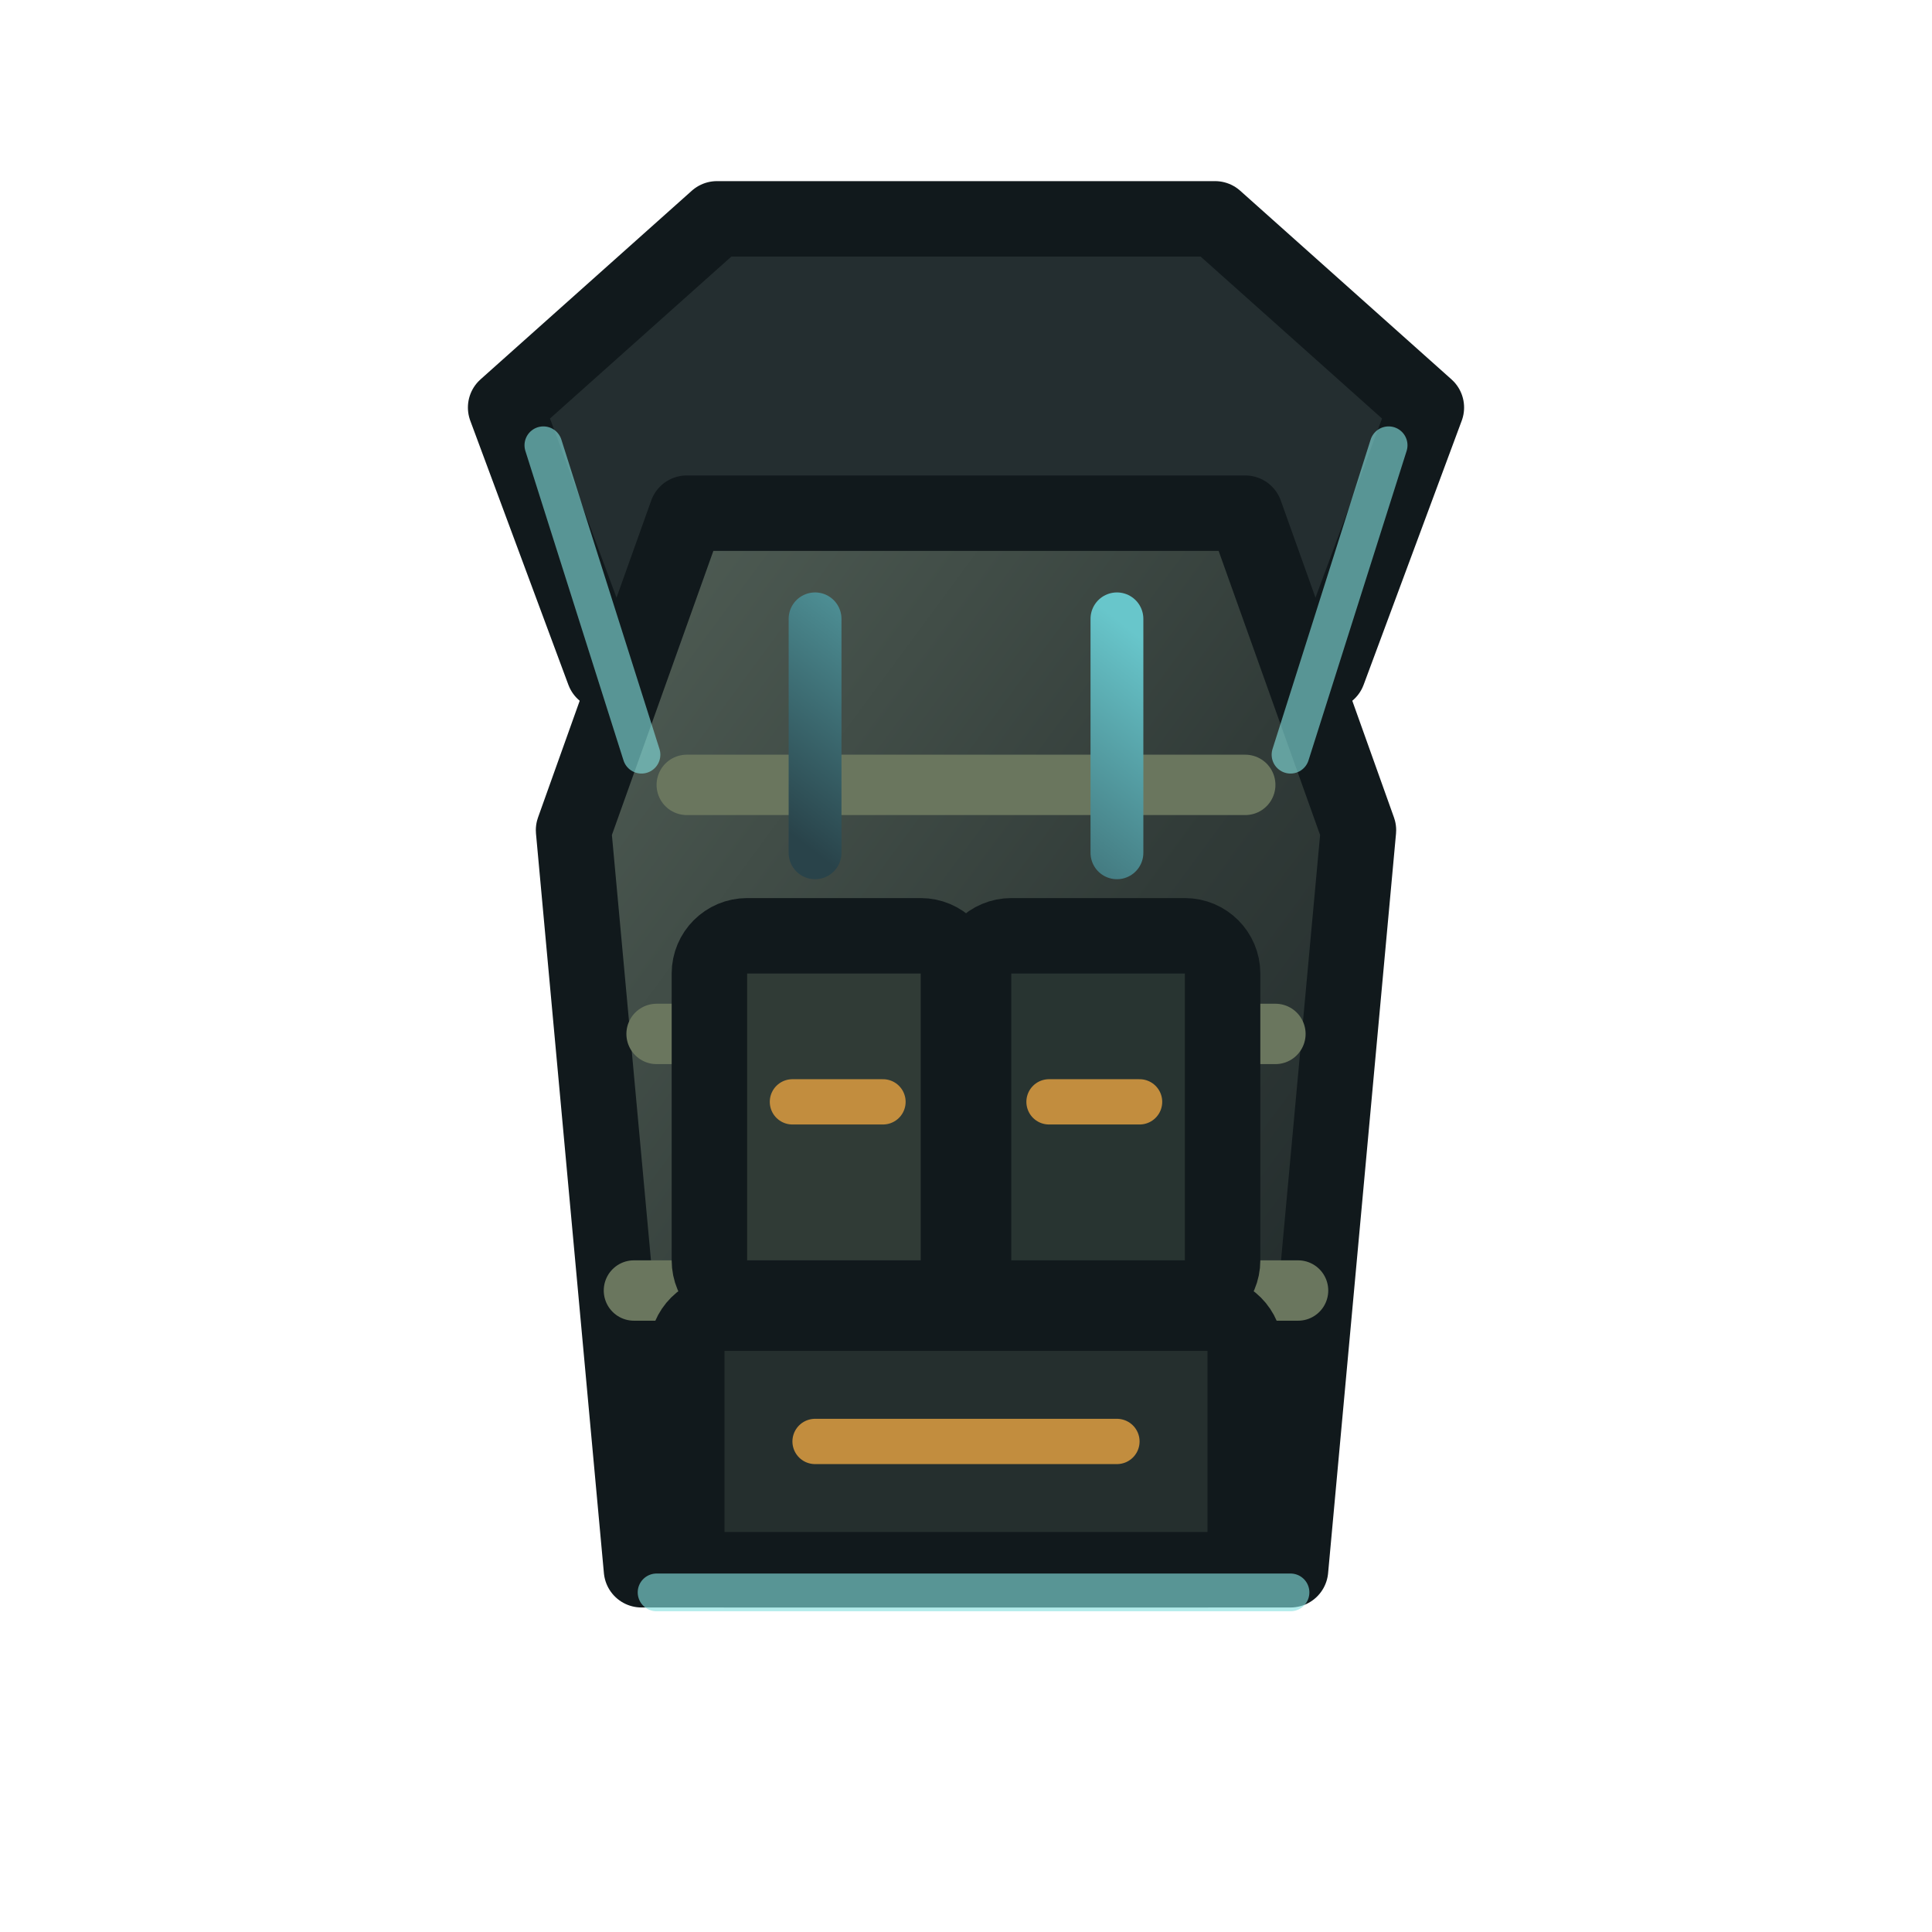
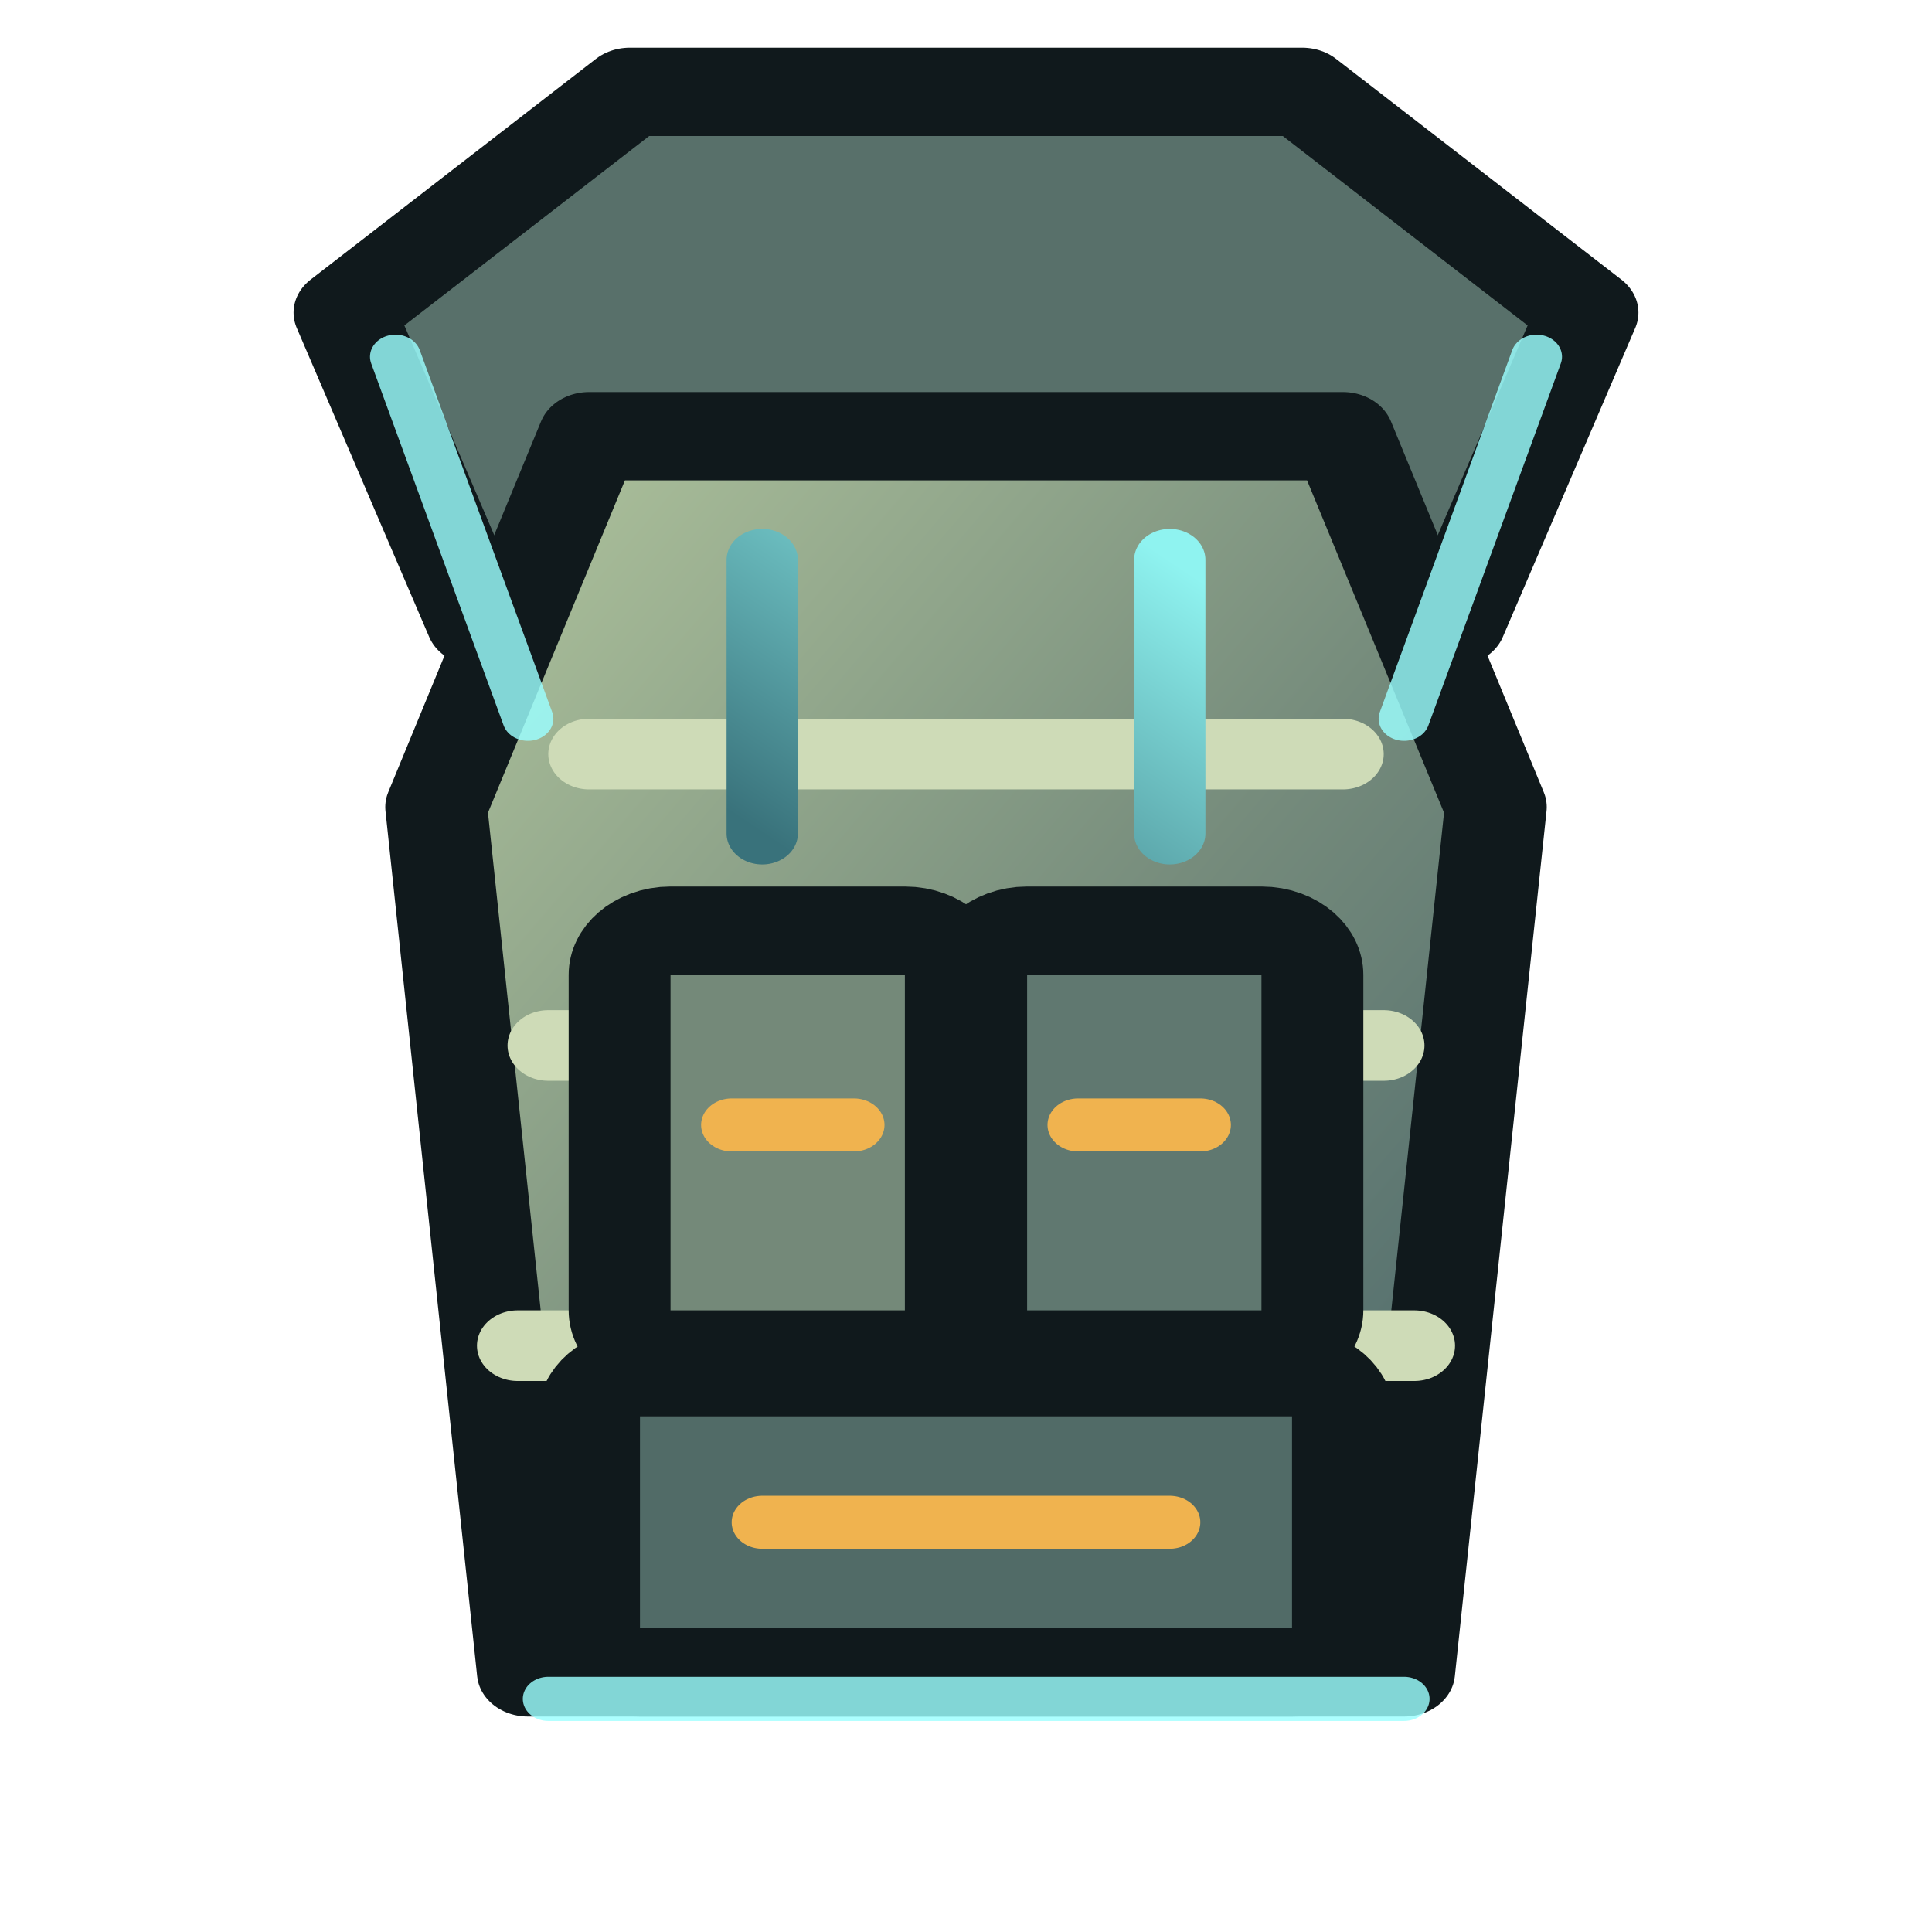
<svg xmlns="http://www.w3.org/2000/svg" width="256" height="256" viewBox="0 0 256 256">
  <defs>
    <linearGradient id="cloth" x1="0" y1="0" x2="1" y2="1">
-       <stop offset="0" stop-color="#526057" />
-       <stop offset=".55" stop-color="#313b38" />
-       <stop offset="1" stop-color="#1d2628" />
+       <stop offset="0" stop-color="#b2c69e" />
+       <stop offset=".55" stop-color="#748a7b" />
+       <stop offset="1" stop-color="#466368" />
    </linearGradient>
    <linearGradient id="edge" x1="0" y1="1" x2="1" y2="0">
-       <stop stop-color="#29434a" />
-       <stop offset="1" stop-color="#68c6cb" />
+       <stop stop-color="#39727b" />
+       <stop offset="1" stop-color="#8ff3f0" />
    </linearGradient>
  </defs>
-   <g stroke="#11191c" stroke-width="10" stroke-linejoin="round" stroke-linecap="round">
-     <path d="M67 54 95 29h66l28 25-13 35-16-18-5 27H101l-5-27-16 18z" fill="#242e30" />
-     <path d="M91 68h74l15 42-9 98H85l-9-98z" fill="url(#cloth)" />
-     <path d="M91 104h74M87 137h82M84 171h88" fill="none" stroke="#6a765e" stroke-width="8" />
-     <rect x="94" y="124" width="33" height="48" rx="5" fill="#303b36" />
-     <rect x="129" y="124" width="33" height="48" rx="5" fill="#283431" />
-     <rect x="91" y="174" width="74" height="34" rx="5" fill="#252f2e" />
-     <path d="M108 82v31m40-31v31" stroke="url(#edge)" stroke-width="7" />
-     <path d="M105 146h12m22 0h12m-43 45h40" stroke="#c28d3e" stroke-width="6" />
+   <g transform="translate(-44.8 -21.76) scale(1.35 1.17)">
+     <g stroke="#10191c" stroke-width="10" stroke-linejoin="round" stroke-linecap="round">
+       <path d="M67 54 95 29h66l28 25-13 35-16-18-5 27H101l-5-27-16 18z" fill="#58706a" />
+       <path d="M91 68h74l15 42-9 98H85l-9-98z" fill="url(#cloth)" />
+       <path d="M91 104h74M87 137h82M84 171h88" fill="none" stroke="#cedbb7" stroke-width="8" />
+       <rect x="94" y="124" width="33" height="48" rx="5" fill="#748979" />
+       <rect x="129" y="124" width="33" height="48" rx="5" fill="#607870" />
+       <rect x="91" y="174" width="74" height="34" rx="5" fill="#516b67" />
+       <path d="M108 82v31m40-31v31" stroke="url(#edge)" stroke-width="7" />
+       <path d="M105 146h12m22 0h12m-43 45h40" stroke="#f0b34f" stroke-width="6" />
+     </g>
+     <path d="m72 59 13 41m99-41-13 41M87 211h84" fill="none" stroke="#9bffff" stroke-opacity=".82" stroke-width="5" stroke-linecap="round" />
  </g>
-   <path d="m72 59 13 41m99-41-13 41M87 211h84" fill="none" stroke="#84e0df" stroke-opacity=".62" stroke-width="5" stroke-linecap="round" />
</svg>
